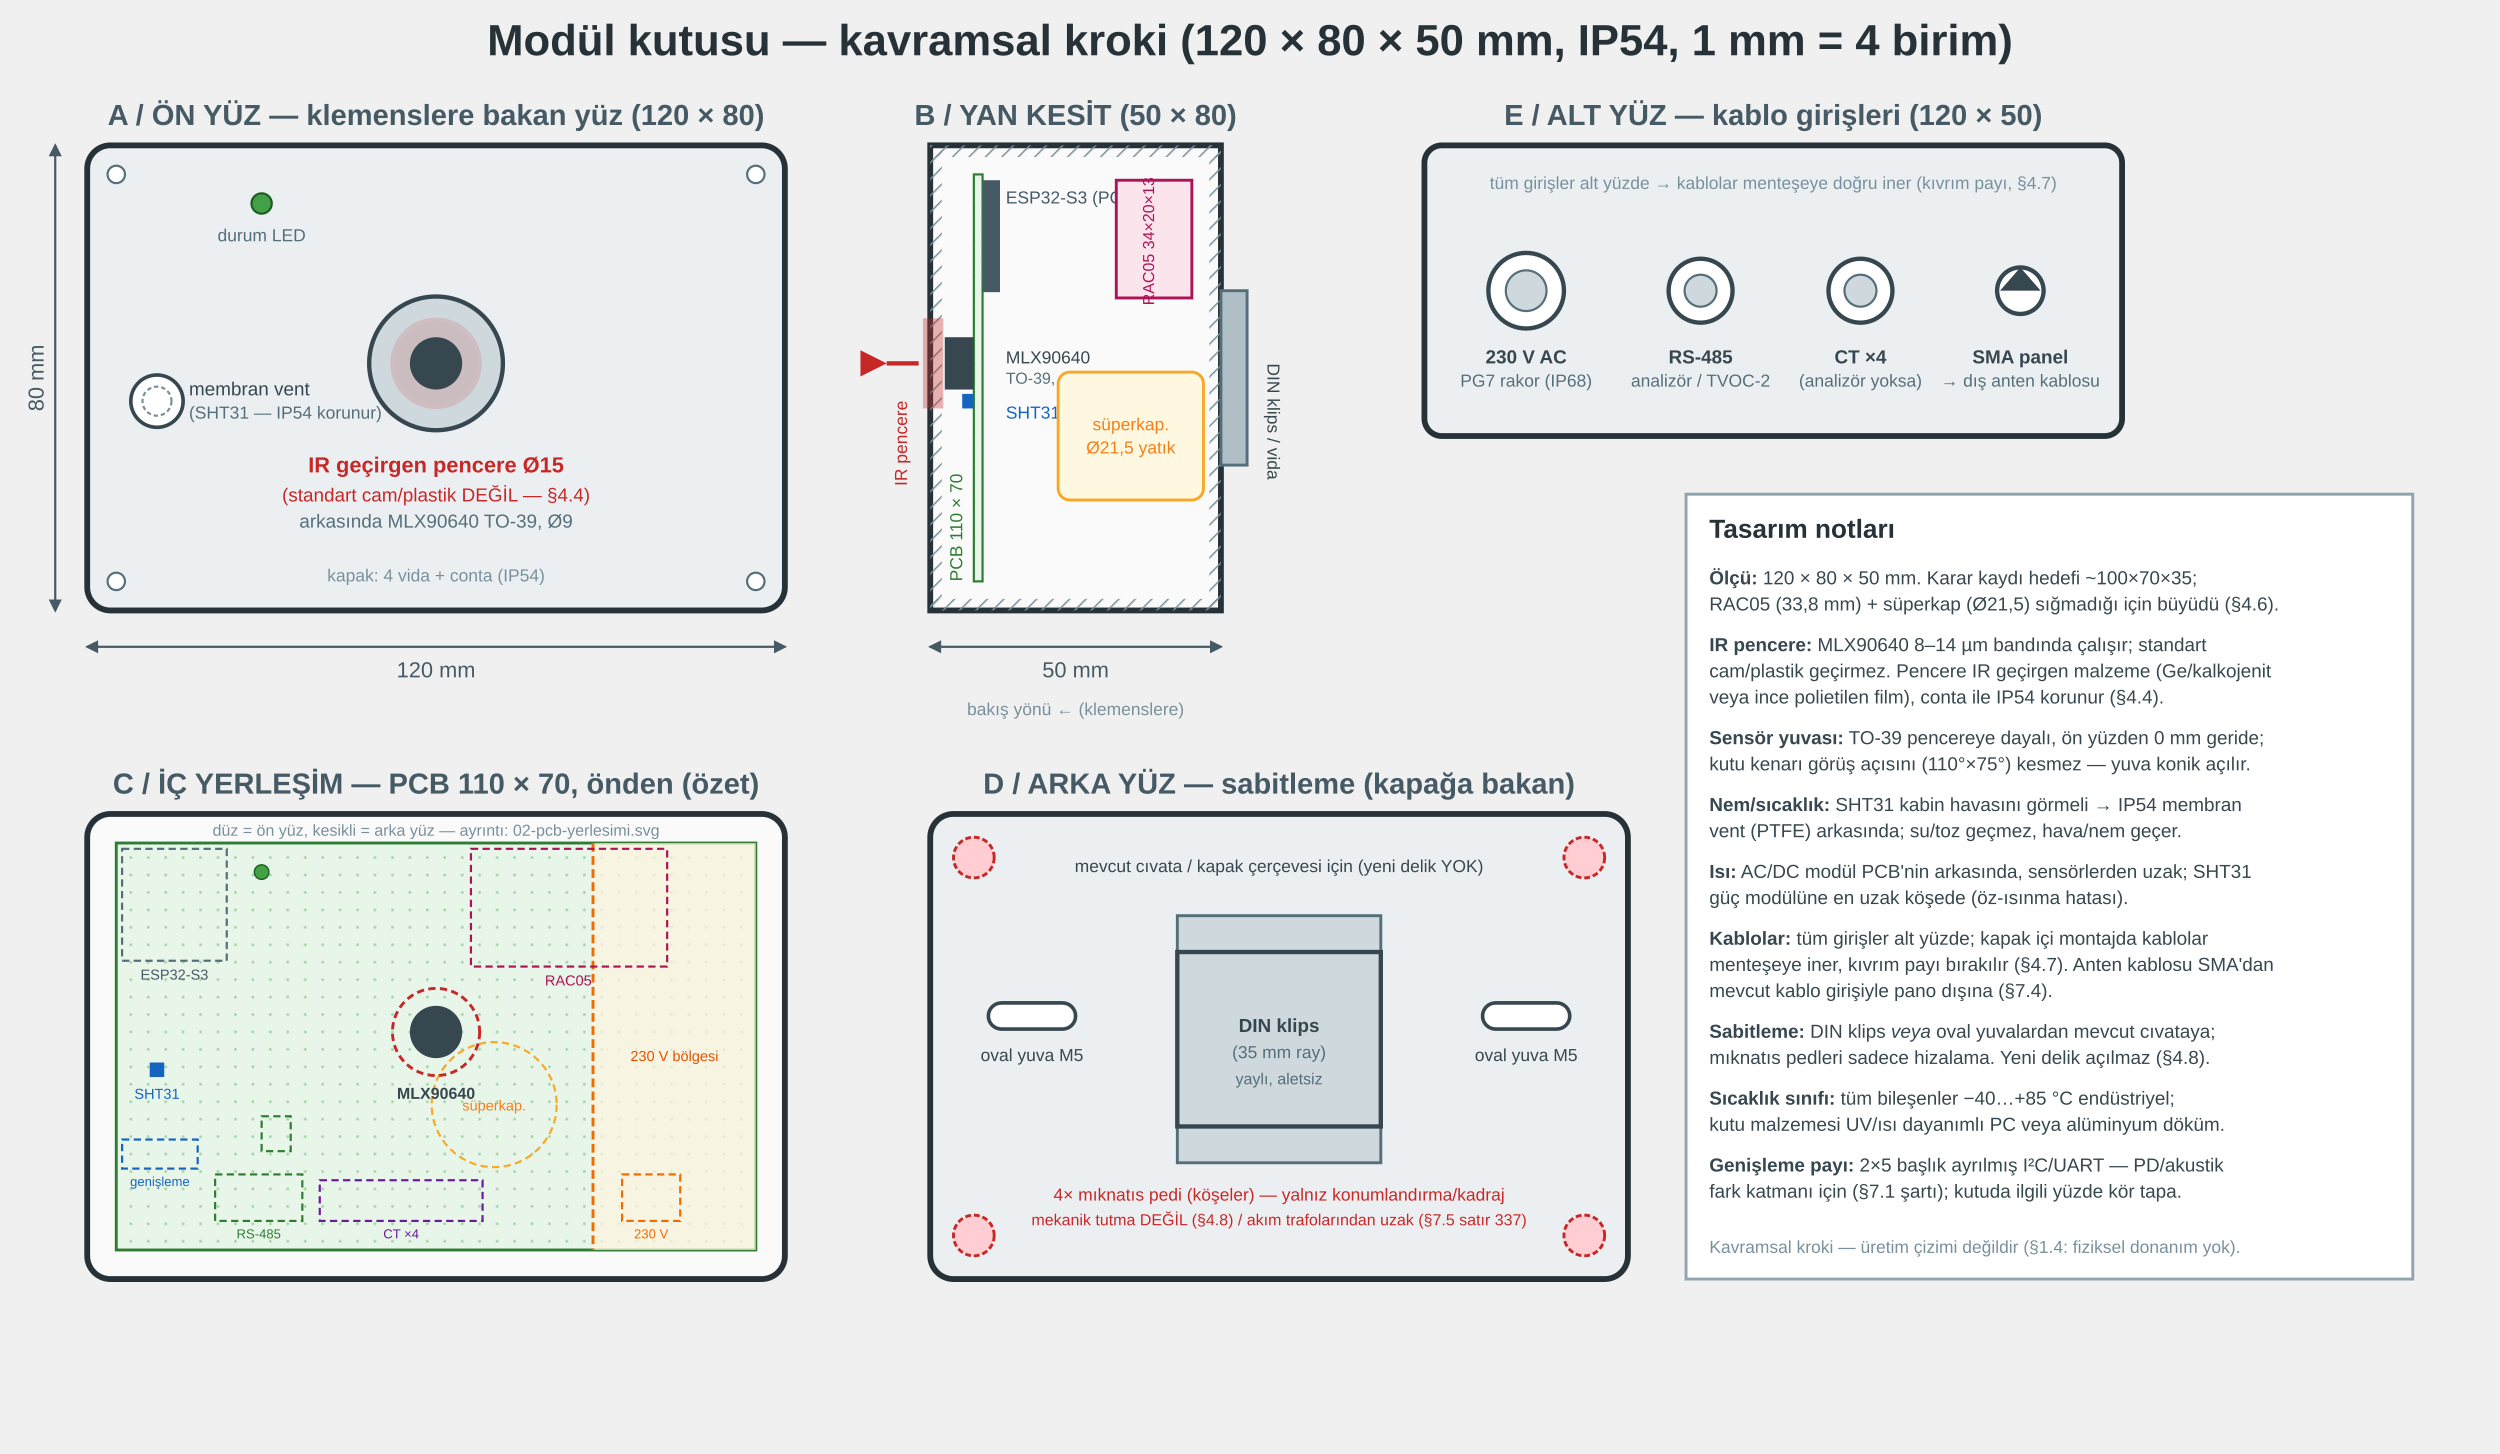
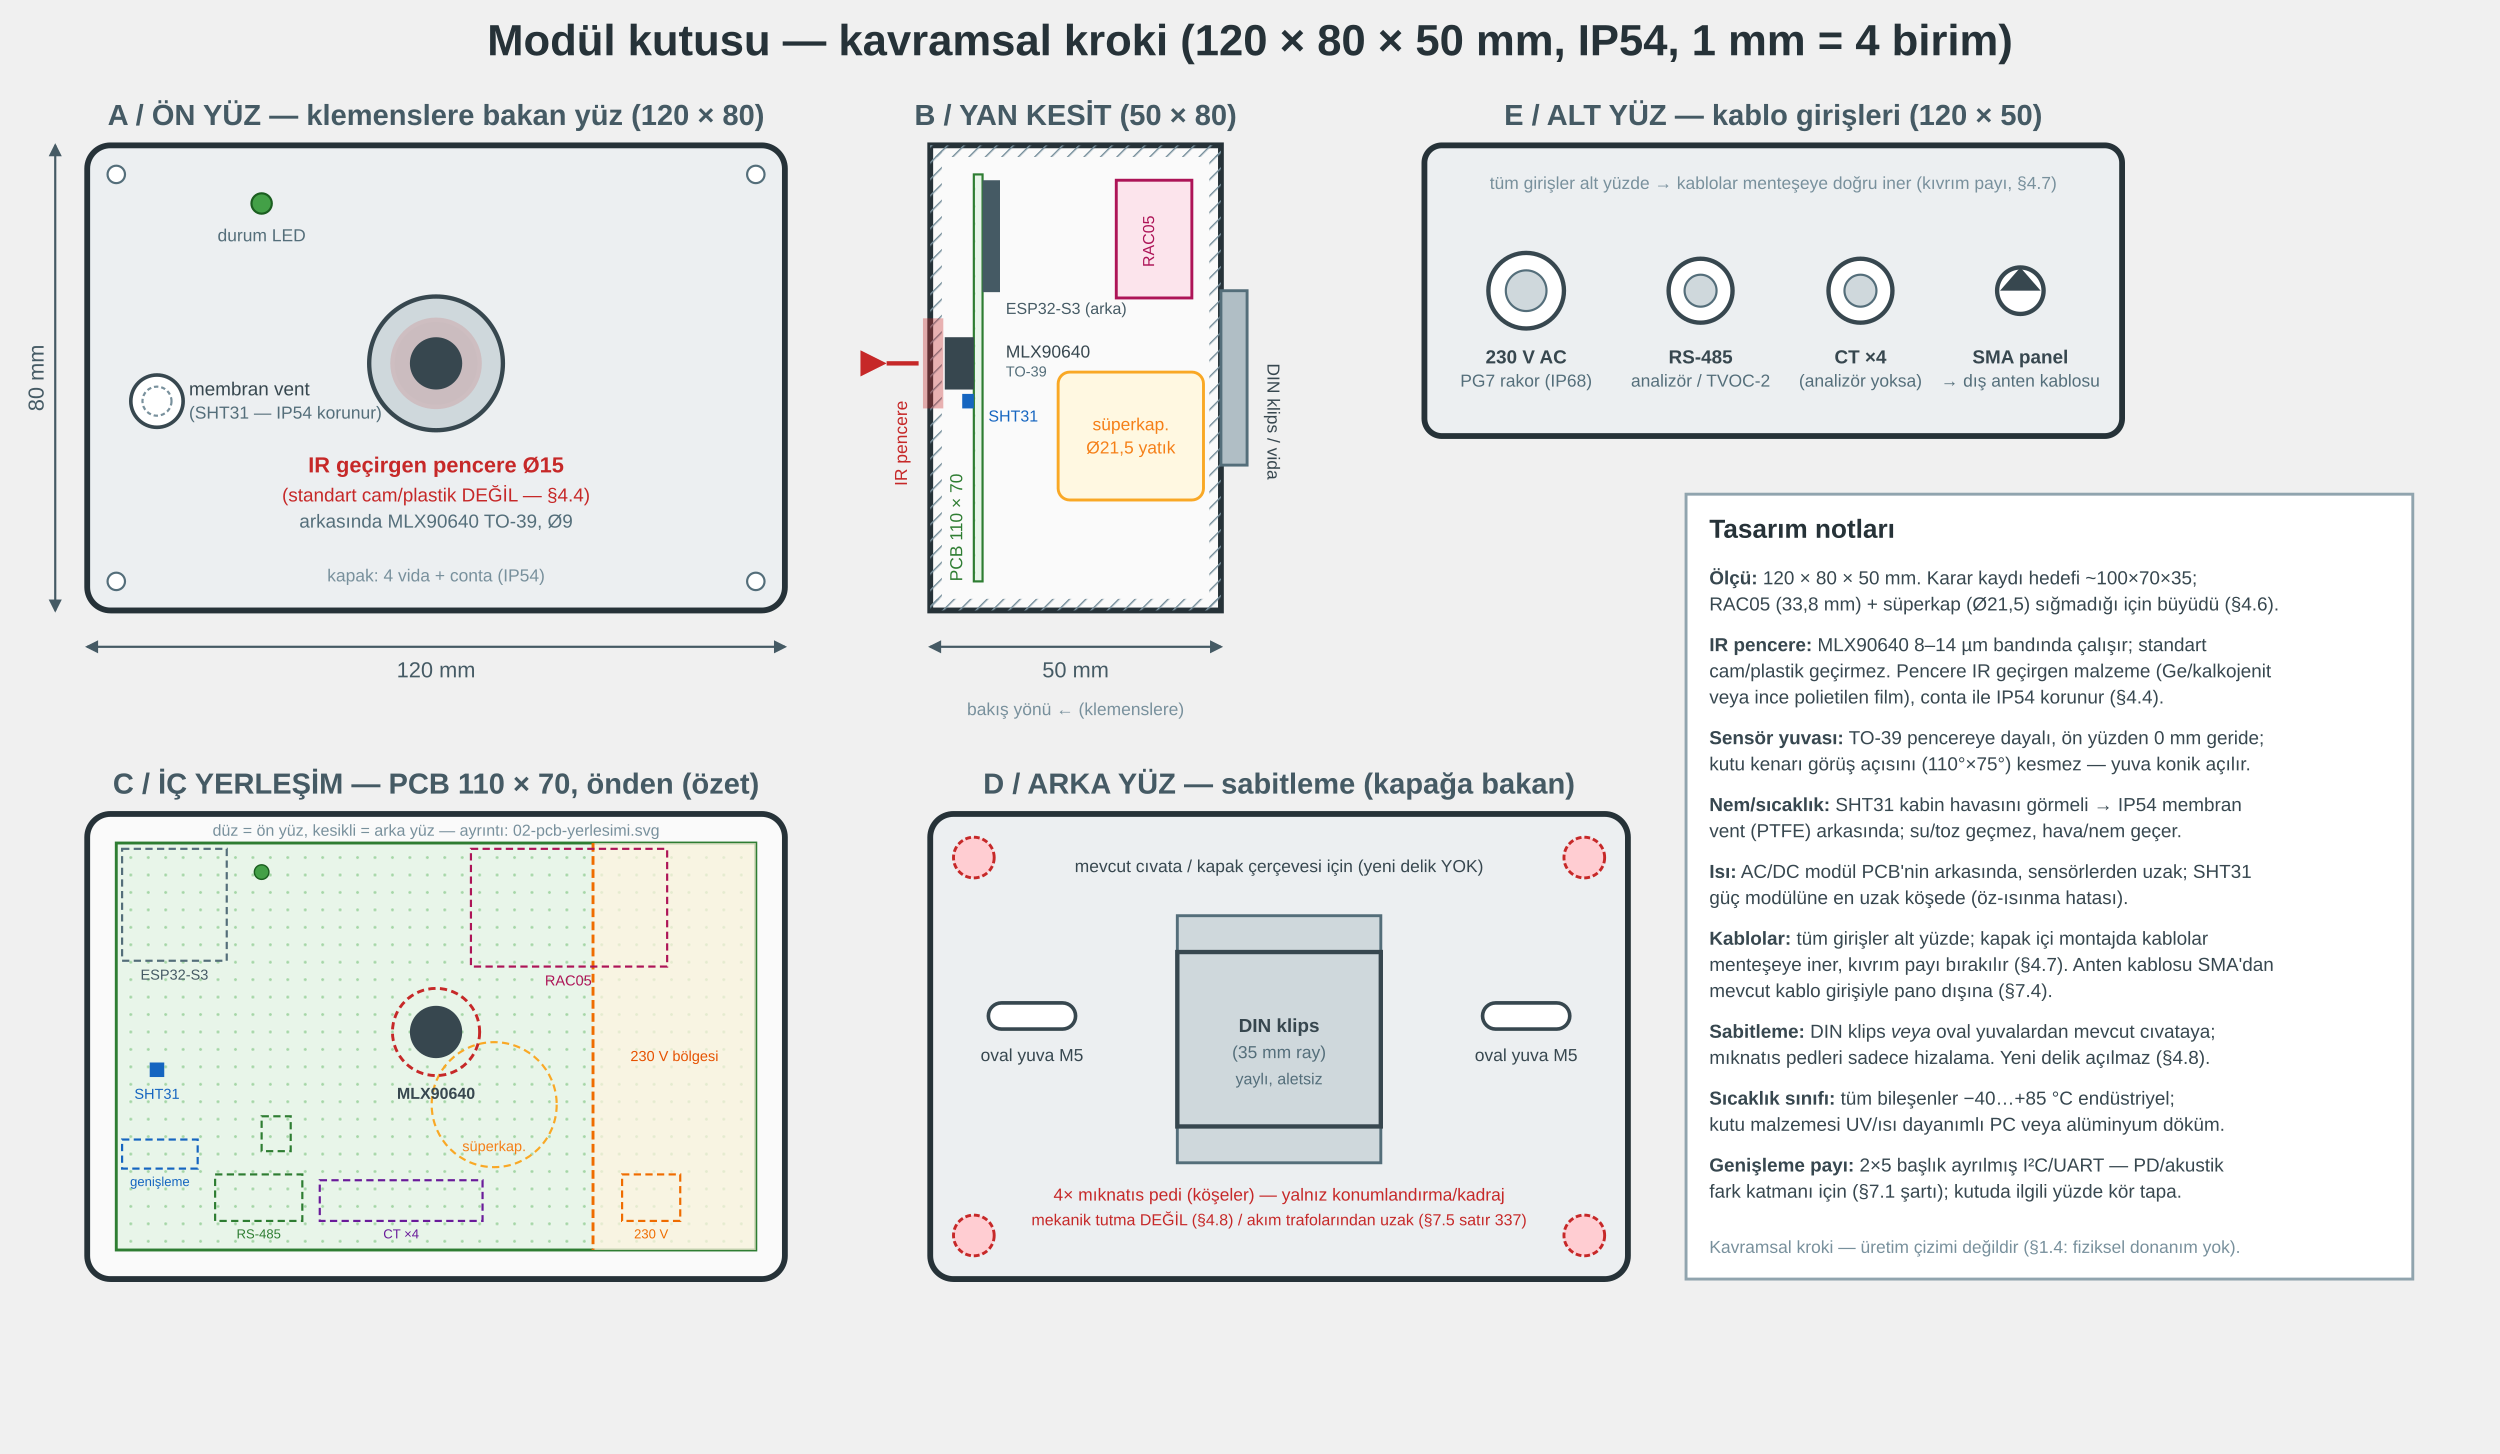
<svg xmlns="http://www.w3.org/2000/svg" viewBox="0 0 1720 1000" width="100%" style="max-width:1100px;background:#fff;font-family:Arial,Helvetica,sans-serif">
  <defs>
    <pattern id="wall" width="8" height="8" patternTransform="rotate(45)" patternUnits="userSpaceOnUse">
      <line x1="0" y1="0" x2="0" y2="8" stroke="#78909c" stroke-width="2" />
    </pattern>
    <pattern id="pcb" width="12" height="12" patternUnits="userSpaceOnUse">
      <rect width="12" height="12" fill="#e8f5e9" />
      <circle cx="6" cy="6" r="1" fill="#a5d6a7" />
    </pattern>
    <marker id="dim" markerWidth="10" markerHeight="10" refX="5" refY="3" orient="auto-start-reverse">
      <path d="M0,0 L6,3 L0,6 z" fill="#455a64" />
    </marker>
    <marker id="ir" markerWidth="10" markerHeight="10" refX="6" refY="3" orient="auto">
      <path d="M0,0 L6,3 L0,6 z" fill="#c62828" />
    </marker>
  </defs>
  <text x="860" y="38" text-anchor="middle" font-size="30" font-weight="700" fill="#263238">Modül kutusu — kavramsal kroki (120 × 80 × 50 mm, IP54, 1 mm = 4 birim)</text>
  <g transform="translate(60,100)">
    <text x="240" y="-14" text-anchor="middle" font-size="20" font-weight="700" fill="#455a64">A / ÖN YÜZ — klemenslere bakan yüz (120 × 80)</text>
    <rect x="0" y="0" width="480" height="320" rx="16" fill="#eceff1" stroke="#263238" stroke-width="4" />
    <circle cx="240" cy="150" r="46" fill="#cfd8dc" stroke="#37474f" stroke-width="3" />
    <circle cx="240" cy="150" r="30" fill="#b71c1c" opacity="0.15" stroke="#c62828" stroke-width="3" />
    <circle cx="240" cy="150" r="18" fill="#37474f" />
    <text x="240" y="225" text-anchor="middle" font-size="15" font-weight="700" fill="#c62828">IR geçirgen pencere Ø15</text>
    <text x="240" y="245" text-anchor="middle" font-size="13" fill="#c62828">(standart cam/plastik DEĞİL — §4.4)</text>
    <text x="240" y="263" text-anchor="middle" font-size="13" fill="#546e7a">arkasında MLX90640 TO-39, Ø9</text>
    <circle cx="48" cy="176" r="18" fill="#fff" stroke="#37474f" stroke-width="2.5" />
    <circle cx="48" cy="176" r="10" fill="none" stroke="#78909c" stroke-width="1.5" stroke-dasharray="3 2" />
    <text x="70" y="172" font-size="13" fill="#37474f">membran vent</text>
    <text x="70" y="188" font-size="12" fill="#546e7a">(SHT31 — IP54 korunur)</text>
    <circle cx="120" cy="40" r="7" fill="#43a047" stroke="#1b5e20" stroke-width="1.5" />
    <text x="120" y="66" text-anchor="middle" font-size="12" fill="#546e7a">durum LED</text>
    <g fill="#fff" stroke="#546e7a" stroke-width="1.5">
      <circle cx="20" cy="20" r="6" />
      <circle cx="460" cy="20" r="6" />
      <circle cx="20" cy="300" r="6" />
      <circle cx="460" cy="300" r="6" />
    </g>
    <text x="240" y="300" text-anchor="middle" font-size="12" fill="#78909c">kapak: 4 vida + conta (IP54)</text>
    <line x1="0" y1="345" x2="480" y2="345" stroke="#455a64" stroke-width="1.5" marker-start="url(#dim)" marker-end="url(#dim)" />
    <text x="240" y="366" text-anchor="middle" font-size="15" fill="#455a64">120 mm</text>
    <line x1="-22" y1="0" x2="-22" y2="320" stroke="#455a64" stroke-width="1.5" marker-start="url(#dim)" marker-end="url(#dim)" />
    <text x="-30" y="160" text-anchor="middle" font-size="15" fill="#455a64" transform="rotate(-90 -30 160)">80 mm</text>
  </g>
  <g transform="translate(640,100)">
    <text x="100" y="-14" text-anchor="middle" font-size="20" font-weight="700" fill="#455a64">B / YAN KESİT (50 × 80)</text>
    <rect x="0" y="0" width="200" height="320" fill="#fafafa" stroke="#263238" stroke-width="4" />
    <rect x="0" y="0" width="8" height="320" fill="url(#wall)" />
    <rect x="192" y="0" width="8" height="320" fill="url(#wall)" />
    <rect x="0" y="0" width="200" height="8" fill="url(#wall)" />
    <rect x="0" y="312" width="200" height="8" fill="url(#wall)" />
    <rect x="-4" y="120" width="12" height="60" fill="#c62828" opacity="0.35" stroke="#c62828" stroke-width="2" />
    <line x1="-30" y1="150" x2="-8" y2="150" stroke="#c62828" stroke-width="3" marker-start="url(#ir)" />
    <text x="-16" y="205" text-anchor="middle" font-size="12" fill="#c62828" transform="rotate(-90 -16 205)">IR pencere</text>
    <rect x="30" y="20" width="6" height="280" fill="url(#pcb)" stroke="#2e7d32" stroke-width="1.5" />
    <text x="22" y="300" font-size="12" fill="#2e7d32" transform="rotate(-90 22 300)">PCB 110 × 70</text>
    <rect x="10" y="132" width="20" height="36" fill="#37474f" />
-     <text x="52" y="150" font-size="12" fill="#37474f">MLX90640</text>
-     <text x="52" y="164" font-size="11" fill="#546e7a">TO-39, pencereye dayalı</text>
+     <text x="52" y="146" font-size="12" fill="#37474f">MLX90640</text>
+     <text x="52" y="159" font-size="10" fill="#546e7a">TO-39</text>
    <rect x="22" y="171" width="8" height="10" fill="#1565c0" />
-     <text x="52" y="188" font-size="12" fill="#1565c0">SHT31 (vent arkası)</text>
+     <text x="40" y="190" font-size="11" fill="#1565c0">SHT31</text>
    <rect x="36" y="24" width="12" height="77" fill="#455a64" />
-     <text x="52" y="40" font-size="12" fill="#455a64">ESP32-S3 (PCB arkası)</text>
+     <text x="52" y="116" font-size="11" fill="#455a64">ESP32-S3 (arka)</text>
    <rect x="128" y="24" width="52" height="81" fill="#fce4ec" stroke="#ad1457" stroke-width="2" />
-     <text x="154" y="66" text-anchor="middle" font-size="11" fill="#ad1457" transform="rotate(-90 154 66)">RAC05 34×20×13</text>
+     <text x="154" y="66" text-anchor="middle" font-size="11" fill="#ad1457" transform="rotate(-90 154 66)">RAC05</text>
    <rect x="88" y="156" width="100" height="88" rx="8" fill="#fff8e1" stroke="#f9a825" stroke-width="2" />
    <text x="138" y="196" text-anchor="middle" font-size="12" fill="#f57f17">süperkap.</text>
    <text x="138" y="212" text-anchor="middle" font-size="12" fill="#f57f17">Ø21,5 yatık</text>
    <rect x="200" y="100" width="18" height="120" fill="#b0bec5" stroke="#546e7a" stroke-width="2" />
    <text x="232" y="150" font-size="12" fill="#37474f" transform="rotate(90 232 150)">DIN klips / vida</text>
    <line x1="0" y1="345" x2="200" y2="345" stroke="#455a64" stroke-width="1.5" marker-start="url(#dim)" marker-end="url(#dim)" />
    <text x="100" y="366" text-anchor="middle" font-size="15" fill="#455a64">50 mm</text>
    <text x="100" y="392" text-anchor="middle" font-size="12" fill="#78909c">bakış yönü ← (klemenslere)</text>
  </g>
  <g transform="translate(980,100)">
    <text x="240" y="-14" text-anchor="middle" font-size="20" font-weight="700" fill="#455a64">E / ALT YÜZ — kablo girişleri (120 × 50)</text>
    <rect x="0" y="0" width="480" height="200" rx="12" fill="#eceff1" stroke="#263238" stroke-width="4" />
    <circle cx="70" cy="100" r="26" fill="#fff" stroke="#37474f" stroke-width="3" />
    <circle cx="70" cy="100" r="14" fill="#cfd8dc" stroke="#546e7a" stroke-width="1.5" />
    <text x="70" y="150" text-anchor="middle" font-size="13" font-weight="700" fill="#37474f">230 V AC</text>
    <text x="70" y="166" text-anchor="middle" font-size="12" fill="#546e7a">PG7 rakor (IP68)</text>
    <circle cx="190" cy="100" r="22" fill="#fff" stroke="#37474f" stroke-width="3" />
    <circle cx="190" cy="100" r="11" fill="#cfd8dc" stroke="#546e7a" stroke-width="1.5" />
    <text x="190" y="150" text-anchor="middle" font-size="13" font-weight="700" fill="#37474f">RS-485</text>
    <text x="190" y="166" text-anchor="middle" font-size="12" fill="#546e7a">analizör / TVOC-2</text>
    <circle cx="300" cy="100" r="22" fill="#fff" stroke="#37474f" stroke-width="3" />
    <circle cx="300" cy="100" r="11" fill="#cfd8dc" stroke="#546e7a" stroke-width="1.5" />
    <text x="300" y="150" text-anchor="middle" font-size="13" font-weight="700" fill="#37474f">CT ×4</text>
    <text x="300" y="166" text-anchor="middle" font-size="12" fill="#546e7a">(analizör yoksa)</text>
    <circle cx="410" cy="100" r="16" fill="#fff" stroke="#37474f" stroke-width="3" />
    <polygon points="410,84 396,100 424,100" fill="#37474f" />
    <text x="410" y="150" text-anchor="middle" font-size="13" font-weight="700" fill="#37474f">SMA panel</text>
    <text x="410" y="166" text-anchor="middle" font-size="12" fill="#546e7a">→ dış anten kablosu</text>
    <text x="240" y="30" text-anchor="middle" font-size="12" fill="#78909c">tüm girişler alt yüzde → kablolar menteşeye doğru iner (kıvrım payı, §4.7)</text>
  </g>
  <g transform="translate(60,560)">
    <text x="240" y="-14" text-anchor="middle" font-size="20" font-weight="700" fill="#455a64">C / İÇ YERLEŞİM — PCB 110 × 70, önden (özet)</text>
    <rect x="0" y="0" width="480" height="320" rx="16" fill="#fafafa" stroke="#263238" stroke-width="4" />
    <rect x="20" y="20" width="440" height="280" fill="url(#pcb)" stroke="#2e7d32" stroke-width="2" />
    <rect x="348" y="20" width="112" height="280" fill="#fff3e0" opacity="0.7" />
    <line x1="348" y1="20" x2="348" y2="300" stroke="#ef6c00" stroke-width="2" stroke-dasharray="6 3" />
    <text x="404" y="170" text-anchor="middle" font-size="10" fill="#e65100">230 V bölgesi</text>
    <g fill="none" stroke="#546e7a" stroke-width="1.5" stroke-dasharray="5 3">
      <rect x="24" y="24" width="72" height="77" />
      <rect x="264" y="24" width="135" height="81" stroke="#ad1457" />
      <circle cx="280" cy="200" r="43" stroke="#f9a825" />
      <rect x="88" y="248" width="60" height="32" stroke="#2e7d32" />
      <rect x="160" y="252" width="112" height="28" stroke="#6a1b9a" />
      <rect x="368" y="248" width="40" height="32" stroke="#ef6c00" />
      <rect x="120" y="208" width="20" height="24" stroke="#2e7d32" />
      <rect x="24" y="224" width="52" height="20" stroke="#1565c0" />
    </g>
    <text x="60" y="114" text-anchor="middle" font-size="10" fill="#455a64">ESP32-S3</text>
    <text x="331" y="118" text-anchor="middle" font-size="10" fill="#ad1457">RAC05</text>
-     <text x="280" y="204" text-anchor="middle" font-size="10" fill="#f57f17">süperkap.</text>
+     <text x="280" y="232" text-anchor="middle" font-size="10" fill="#f57f17">süperkap.</text>
    <text x="118" y="292" text-anchor="middle" font-size="9" fill="#2e7d32">RS-485</text>
    <text x="216" y="292" text-anchor="middle" font-size="9" fill="#6a1b9a">CT ×4</text>
    <text x="388" y="292" text-anchor="middle" font-size="9" fill="#ef6c00">230 V</text>
    <text x="50" y="256" text-anchor="middle" font-size="9" fill="#1565c0">genişleme</text>
    <circle cx="240" cy="150" r="30" fill="none" stroke="#c62828" stroke-width="2" stroke-dasharray="5 3" />
    <circle cx="240" cy="150" r="18" fill="#37474f" />
    <text x="240" y="196" text-anchor="middle" font-size="11" font-weight="700" fill="#37474f">MLX90640</text>
    <rect x="43" y="171" width="10" height="10" fill="#1565c0" />
    <text x="48" y="196" text-anchor="middle" font-size="10" fill="#1565c0">SHT31</text>
    <circle cx="120" cy="40" r="5" fill="#43a047" stroke="#1b5e20" />
    <text x="240" y="15" text-anchor="middle" font-size="11" fill="#78909c">düz = ön yüz, kesikli = arka yüz — ayrıntı: 02-pcb-yerlesimi.svg</text>
  </g>
  <g transform="translate(640,560)">
    <text x="240" y="-14" text-anchor="middle" font-size="20" font-weight="700" fill="#455a64">D / ARKA YÜZ — sabitleme (kapağa bakan)</text>
    <rect x="0" y="0" width="480" height="320" rx="16" fill="#eceff1" stroke="#263238" stroke-width="4" />
    <rect x="170" y="70" width="140" height="170" fill="#cfd8dc" stroke="#546e7a" stroke-width="2" />
    <rect x="170" y="95" width="140" height="120" fill="none" stroke="#37474f" stroke-width="3" />
    <text x="240" y="150" text-anchor="middle" font-size="13" font-weight="700" fill="#37474f">DIN klips</text>
    <text x="240" y="168" text-anchor="middle" font-size="12" fill="#546e7a">(35 mm ray)</text>
    <text x="240" y="186" text-anchor="middle" font-size="11" fill="#546e7a">yaylı, aletsiz</text>
    <rect x="40" y="130" width="60" height="18" rx="9" fill="#fff" stroke="#37474f" stroke-width="2.5" />
    <rect x="380" y="130" width="60" height="18" rx="9" fill="#fff" stroke="#37474f" stroke-width="2.5" />
    <text x="70" y="170" text-anchor="middle" font-size="12" fill="#37474f">oval yuva M5</text>
    <text x="410" y="170" text-anchor="middle" font-size="12" fill="#37474f">oval yuva M5</text>
    <text x="240" y="40" text-anchor="middle" font-size="12" fill="#37474f">mevcut cıvata / kapak çerçevesi için (yeni delik YOK)</text>
    <g fill="#ffcdd2" stroke="#c62828" stroke-width="2" stroke-dasharray="4 2">
      <circle cx="30" cy="30" r="14" />
      <circle cx="450" cy="30" r="14" />
      <circle cx="30" cy="290" r="14" />
      <circle cx="450" cy="290" r="14" />
    </g>
    <text x="240" y="266" text-anchor="middle" font-size="12" fill="#c62828">4× mıknatıs pedi (köşeler) — yalnız konumlandırma/kadraj</text>
    <text x="240" y="283" text-anchor="middle" font-size="11" fill="#c62828">mekanik tutma DEĞİL (§4.8) / akım trafolarından uzak (§7.5 satır 337)</text>
  </g>
  <g transform="translate(1160,340)">
    <rect x="0" y="0" width="500" height="540" fill="#fff" stroke="#90a4ae" stroke-width="2" />
    <text x="16" y="30" font-size="18" font-weight="700" fill="#263238">Tasarım notları</text>
    <g font-size="13" fill="#37474f">
      <text x="16" y="62">
        <tspan font-weight="700">Ölçü:</tspan> 120 × 80 × 50 mm. Karar kaydı hedefi ~100×70×35;</text>
      <text x="16" y="80">RAC05 (33,8 mm) + süperkap (Ø21,5) sığmadığı için büyüdü (§4.6).</text>
      <text x="16" y="108">
        <tspan font-weight="700">IR pencere:</tspan> MLX90640 8–14 µm bandında çalışır; standart</text>
      <text x="16" y="126">cam/plastik geçirmez. Pencere IR geçirgen malzeme (Ge/kalkojenit</text>
      <text x="16" y="144">veya ince polietilen film), conta ile IP54 korunur (§4.4).</text>
      <text x="16" y="172">
        <tspan font-weight="700">Sensör yuvası:</tspan> TO-39 pencereye dayalı, ön yüzden 0 mm geride;</text>
      <text x="16" y="190">kutu kenarı görüş açısını (110°×75°) kesmez — yuva konik açılır.</text>
      <text x="16" y="218">
        <tspan font-weight="700">Nem/sıcaklık:</tspan> SHT31 kabin havasını görmeli → IP54 membran</text>
      <text x="16" y="236">vent (PTFE) arkasında; su/toz geçmez, hava/nem geçer.</text>
      <text x="16" y="264">
        <tspan font-weight="700">Isı:</tspan> AC/DC modül PCB'nin arkasında, sensörlerden uzak; SHT31</text>
      <text x="16" y="282">güç modülüne en uzak köşede (öz-ısınma hatası).</text>
      <text x="16" y="310">
        <tspan font-weight="700">Kablolar:</tspan> tüm girişler alt yüzde; kapak içi montajda kablolar</text>
      <text x="16" y="328">menteşeye iner, kıvrım payı bırakılır (§4.7). Anten kablosu SMA'dan</text>
      <text x="16" y="346">mevcut kablo girişiyle pano dışına (§7.4).</text>
      <text x="16" y="374">
        <tspan font-weight="700">Sabitleme:</tspan> DIN klips <tspan font-style="italic">veya</tspan> oval yuvalardan mevcut cıvataya;</text>
      <text x="16" y="392">mıknatıs pedleri sadece hizalama. Yeni delik açılmaz (§4.8).</text>
      <text x="16" y="420">
        <tspan font-weight="700">Sıcaklık sınıfı:</tspan> tüm bileşenler −40…+85 °C endüstriyel;</text>
      <text x="16" y="438">kutu malzemesi UV/ısı dayanımlı PC veya alüminyum döküm.</text>
      <text x="16" y="466">
        <tspan font-weight="700">Genişleme payı:</tspan> 2×5 başlık ayrılmış I²C/UART — PD/akustik</text>
      <text x="16" y="484">fark katmanı için (§7.1 şartı); kutuda ilgili yüzde kör tapa.</text>
    </g>
    <text x="16" y="522" font-size="12" fill="#78909c">Kavramsal kroki — üretim çizimi değildir (§1.4: fiziksel donanım yok).</text>
  </g>
</svg>
